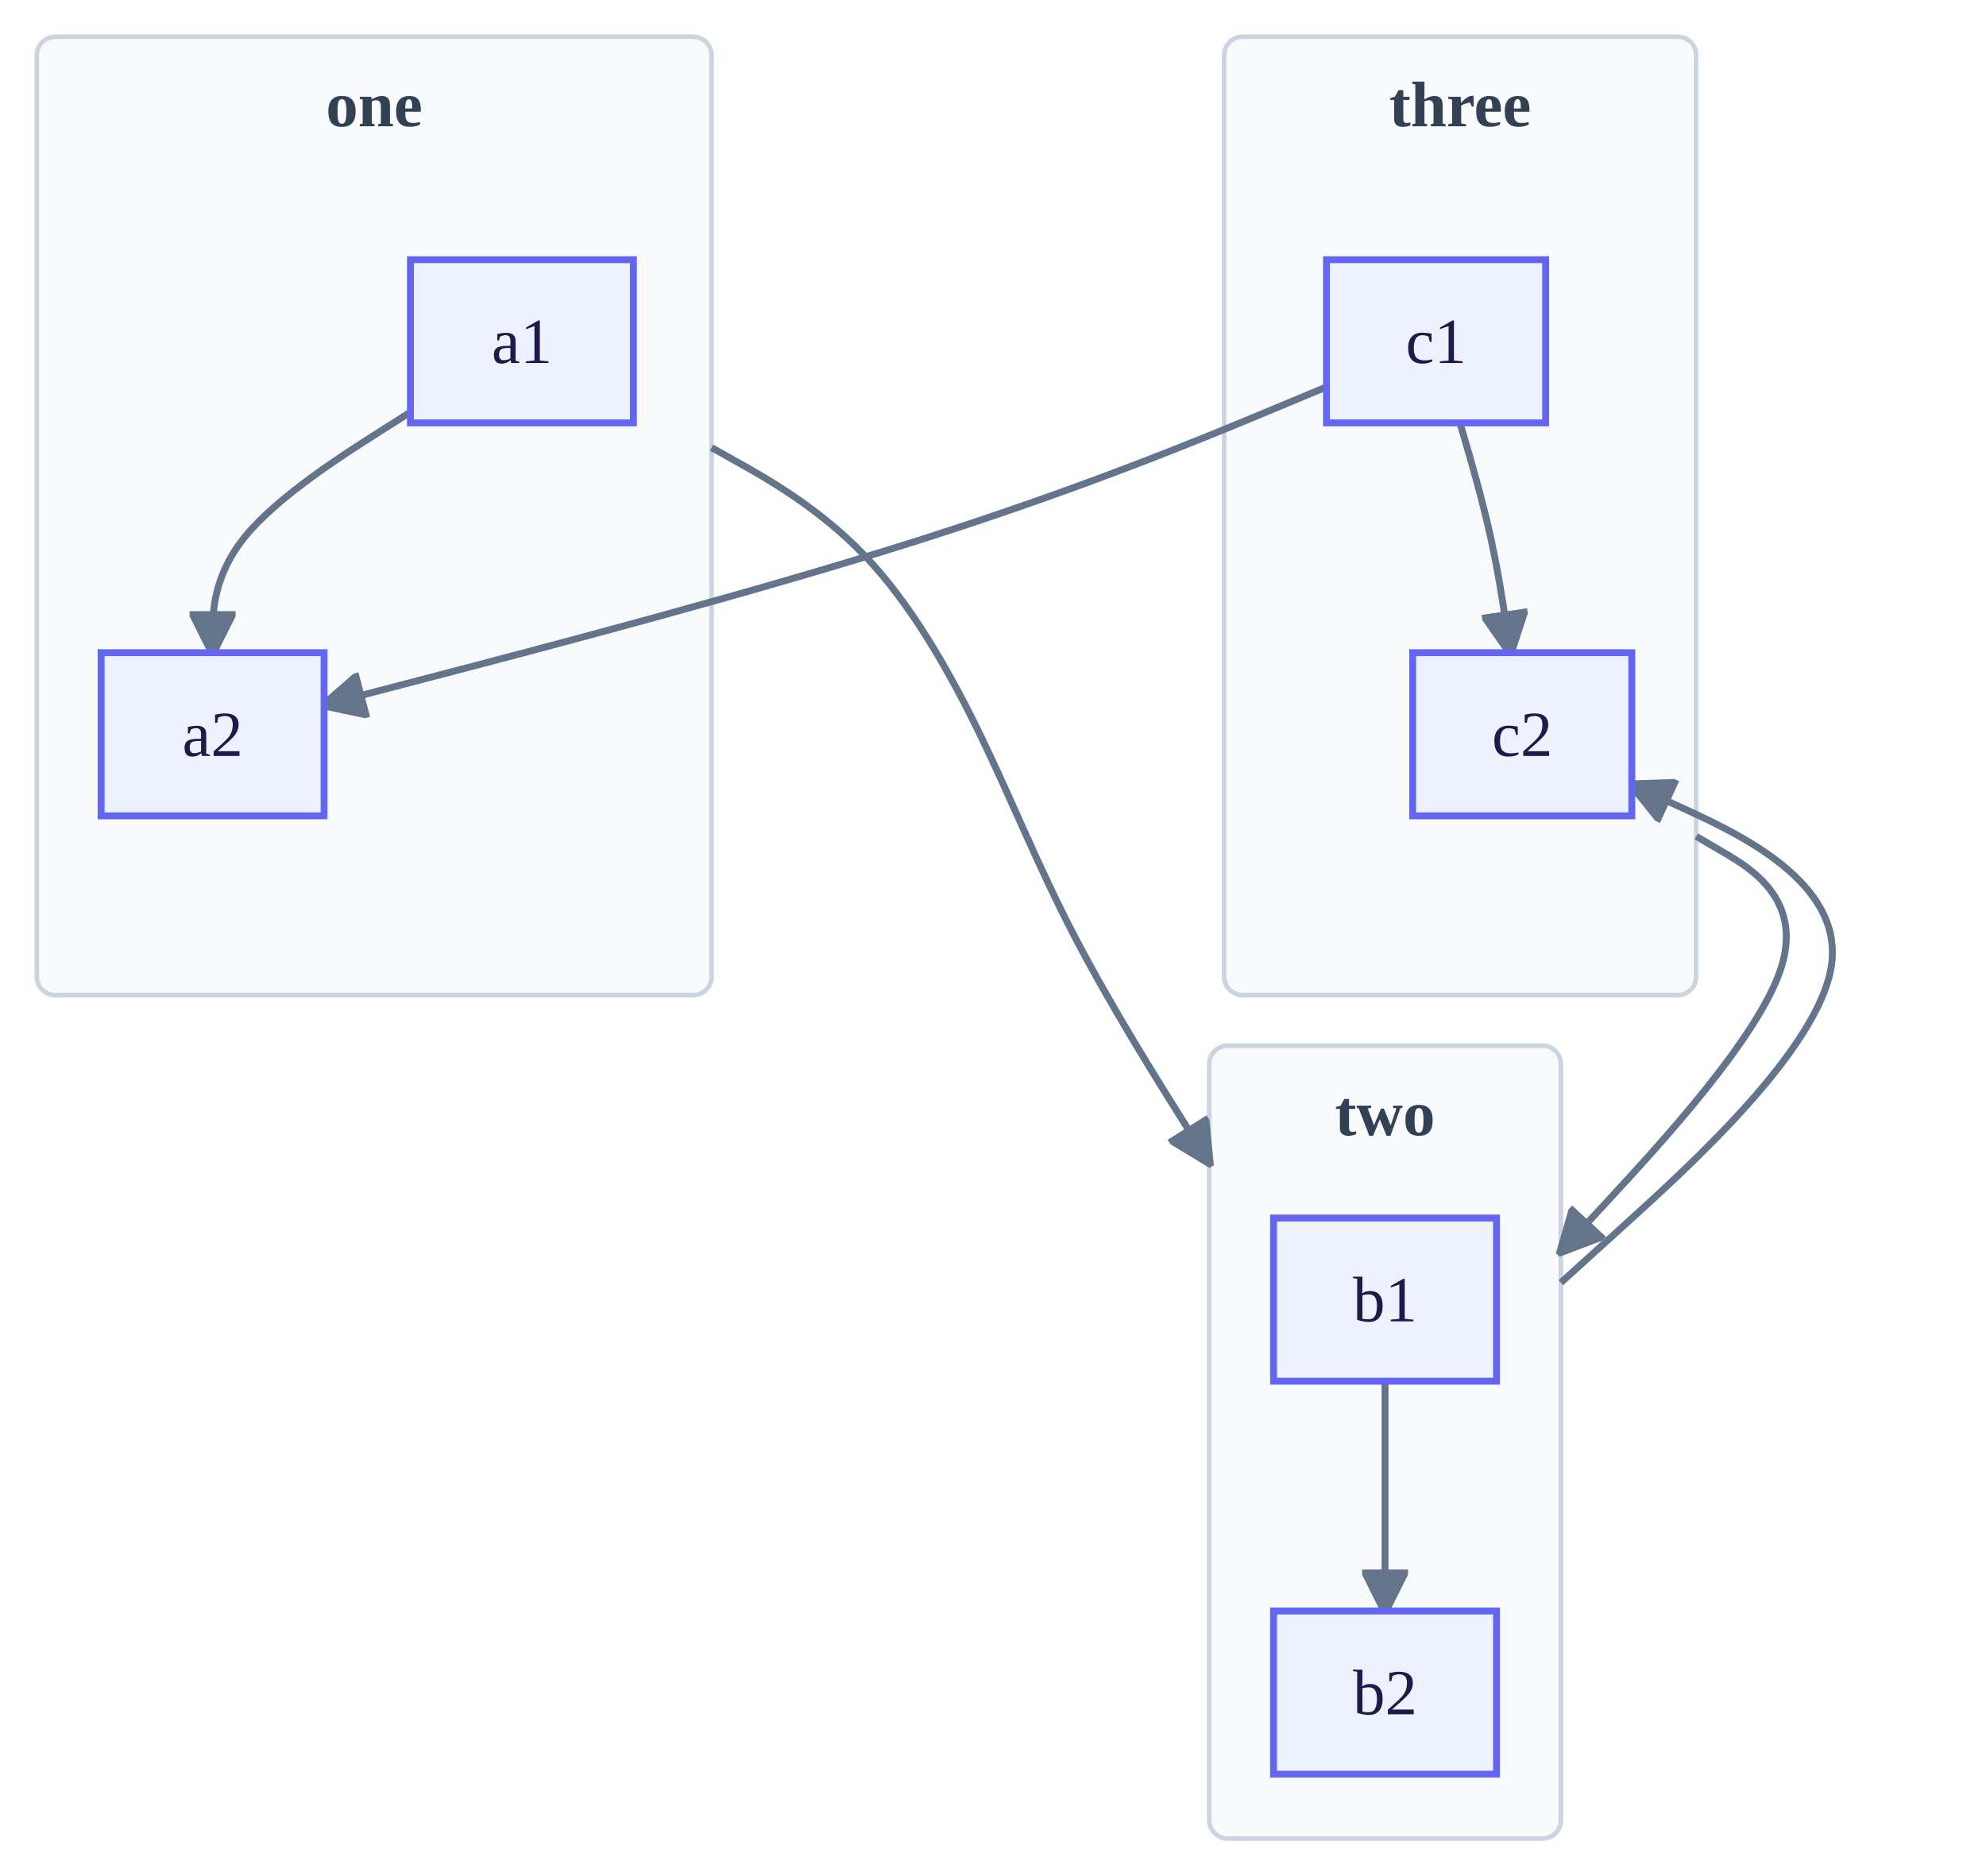
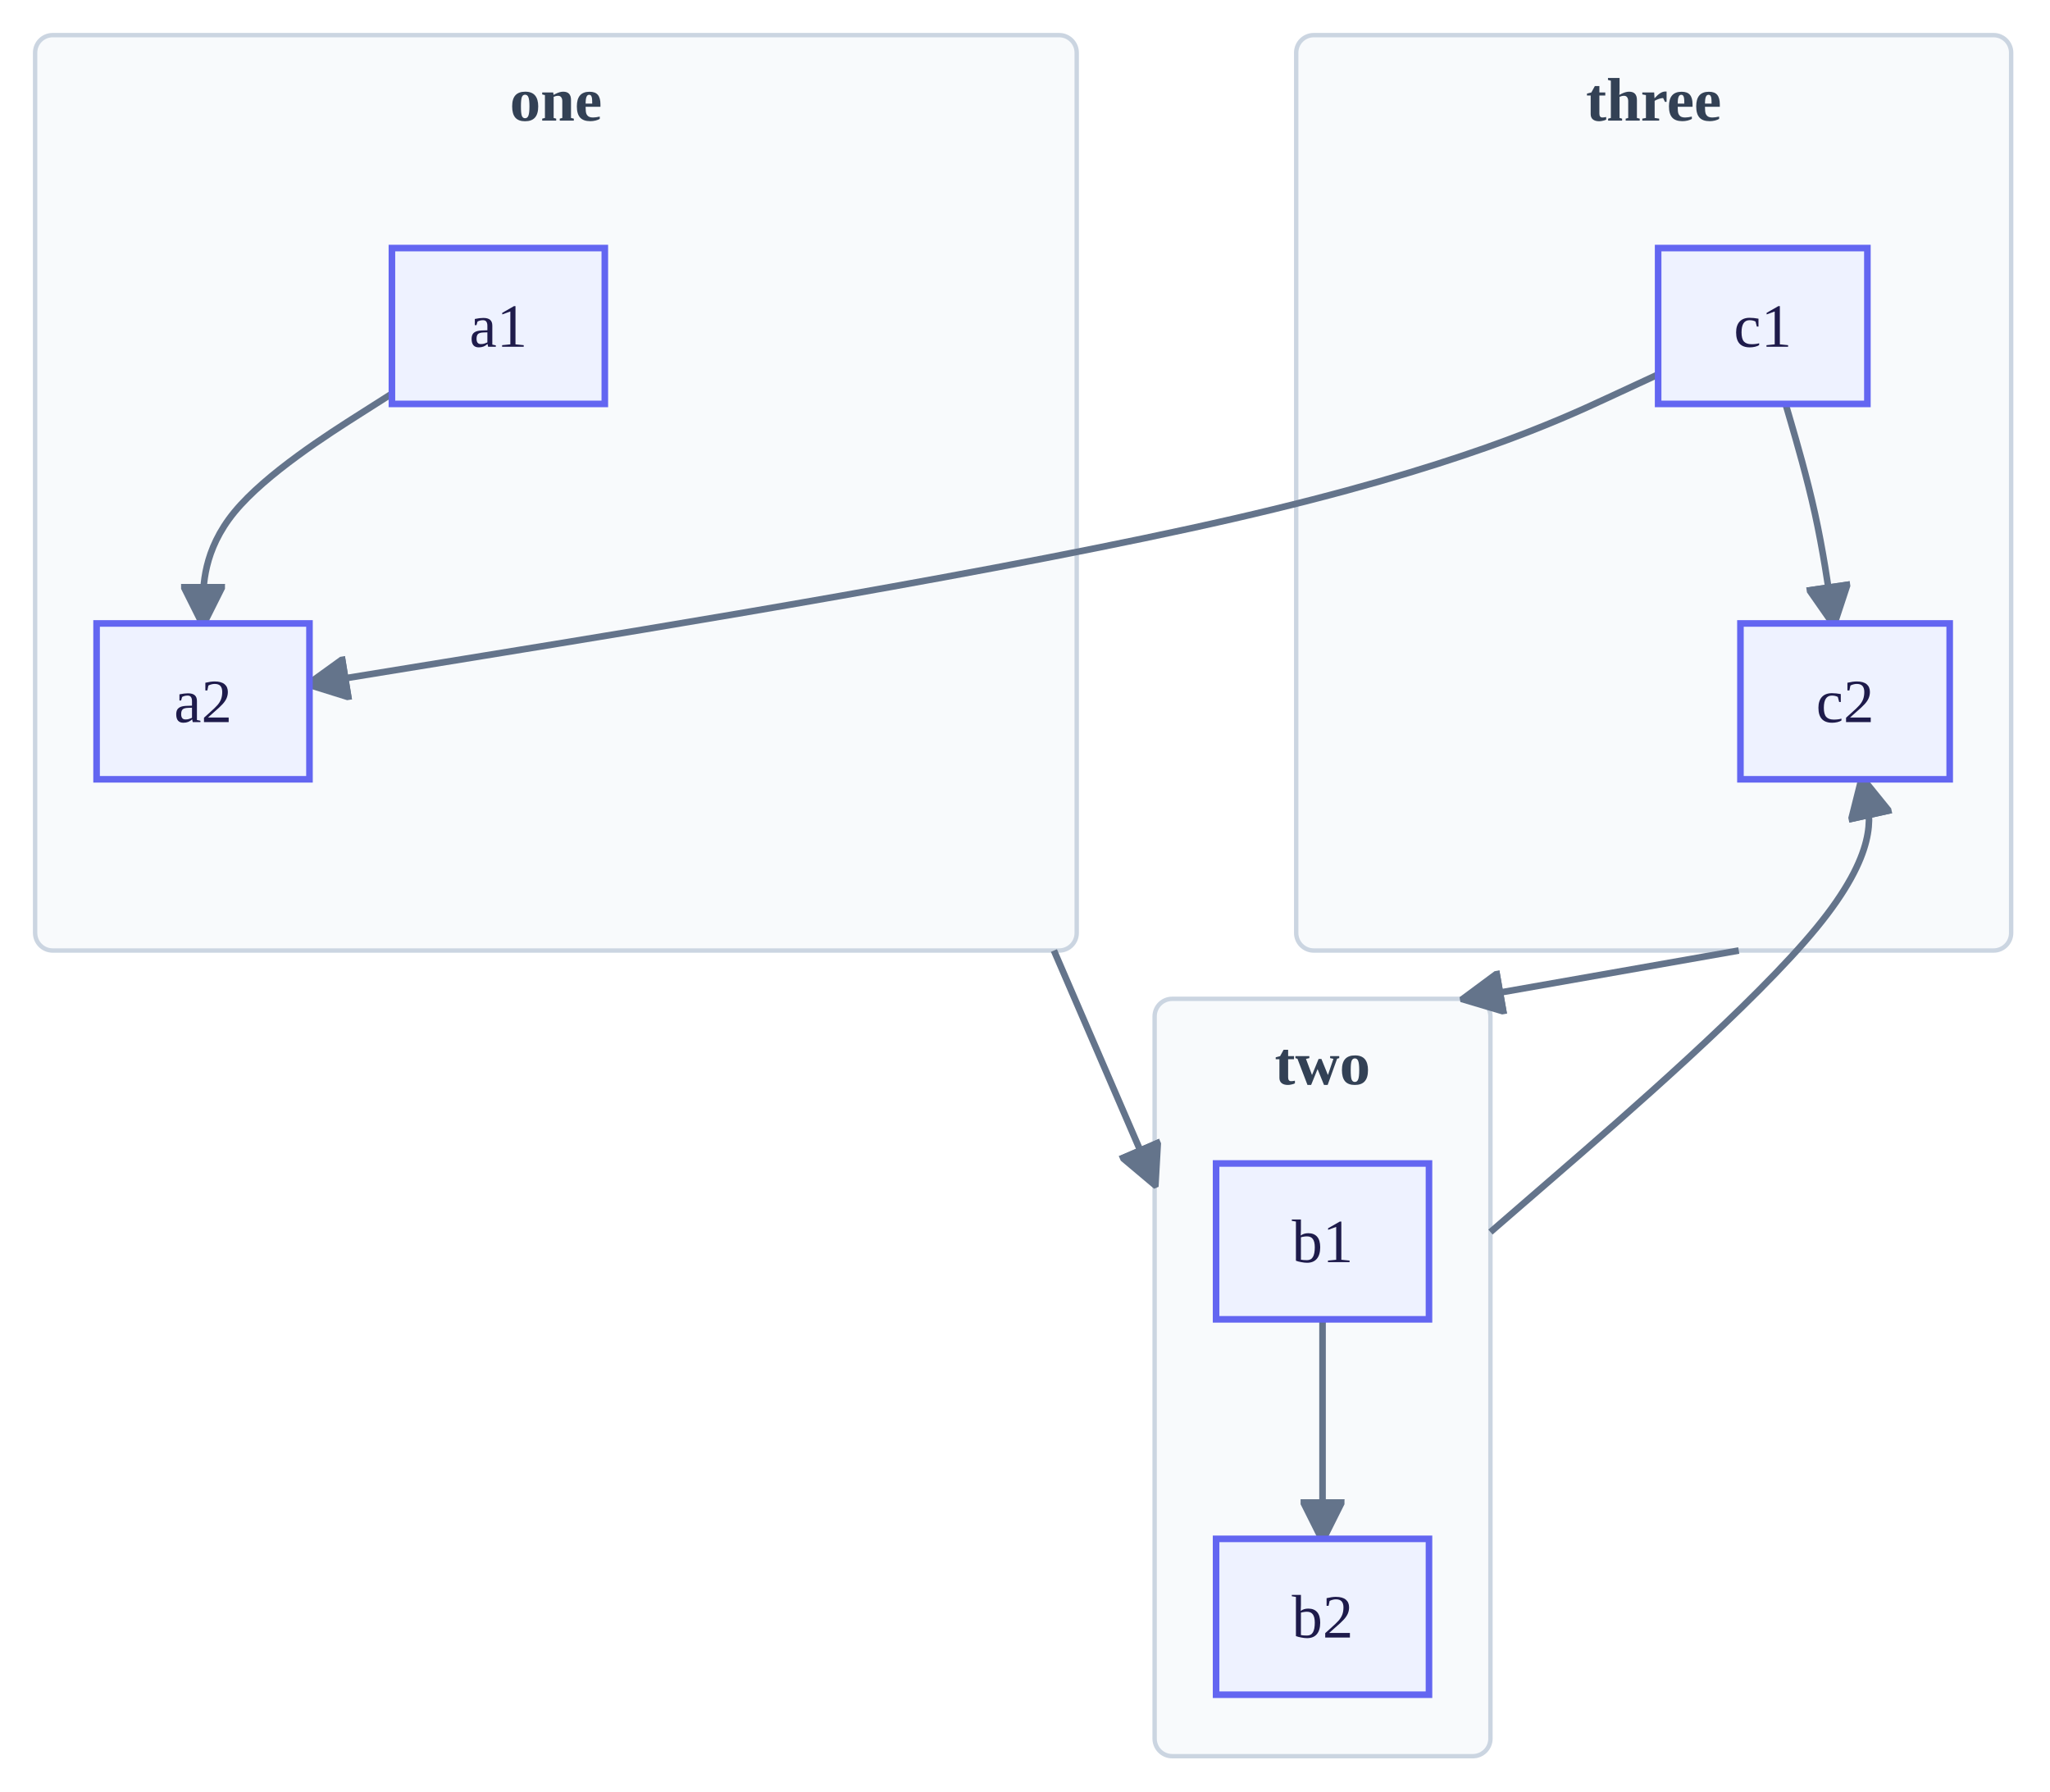
- <svg xmlns="http://www.w3.org/2000/svg" id="dg-3uafq7" class="dg dg-flowchart" width="432" height="408" viewBox="0 0 432 408" role="img" aria-labelledby="dg-3uafq7-title" style="max-width:100%;height:auto">
+ <svg xmlns="http://www.w3.org/2000/svg" id="dg-3uafq7" class="dg dg-flowchart" width="467" height="408" viewBox="0 0 467 408" role="img" aria-labelledby="dg-3uafq7-title" style="max-width:100%;height:auto">
  <style>#dg-3uafq7{font-family:var(--dg-font-family, ui-sans-serif, system-ui, -apple-system, "Segoe UI", Roboto, "Helvetica Neue", Arial, sans-serif);font-size:14px;color:var(--dg-text, #1f2937)}#dg-3uafq7 text{fill:var(--dg-text, #1f2937)}#dg-3uafq7 .dg-label{fill:var(--dg-node-text, #1e1b4b)}#dg-3uafq7 .dg-node .dg-shape{fill:var(--dg-node-fill, #eef2ff);stroke:var(--dg-node-stroke, #6366f1);stroke-width:1.5px}#dg-3uafq7 .dg-cluster-box{fill:var(--dg-cluster-fill, #f8fafc);stroke:var(--dg-cluster-stroke, #cbd5e1);stroke-width:1px}#dg-3uafq7 .dg-cluster-label{fill:var(--dg-cluster-text, #334155);font-weight:600}#dg-3uafq7 .dg-edge{fill:none;stroke:var(--dg-line, #64748b);stroke-width:1.5px}#dg-3uafq7 .dg-edge-thick{stroke-width:3.5px}#dg-3uafq7 .dg-edge-dotted{stroke-dasharray:3 3}#dg-3uafq7 .dg-marker{fill:var(--dg-line, #64748b);stroke:var(--dg-line, #64748b)}#dg-3uafq7 .dg-edge-label-box{fill:var(--dg-edge-label-fill, #ffffff);opacity:0.9}#dg-3uafq7 .dg-edge-label{fill:var(--dg-text, #1f2937)}#dg-3uafq7 .dg-muted{fill:var(--dg-text-muted, #6b7280)}#dg-3uafq7 a{cursor:pointer}#dg-3uafq7 .dg-edge-label-group text{fill:var(--dg-text, #1f2937)}</style>
  <defs>
    <marker id="dg-3uafq7-m-arrow" markerUnits="userSpaceOnUse" orient="auto" viewBox="0 0 10 10" refX="9" refY="5" markerWidth="10" markerHeight="10">
      <path class="dg-marker" d="M0,0 L10,5 L0,10 z" stroke-width="1" />
    </marker>
    <marker id="dg-3uafq7-m-arrow-start" markerUnits="userSpaceOnUse" orient="auto" viewBox="0 0 10 10" refX="1" refY="5" markerWidth="10" markerHeight="10">
      <path class="dg-marker" d="M0,0 L10,5 L0,10 z" transform="translate(10,0) scale(-1,1)" stroke-width="1" />
    </marker>
  </defs>
  <g transform="translate(8,8)">
    <g class="dg-clusters">
      <g class="dg-cluster" data-id="one">
-         <rect class="dg-cluster-box" x="0" y="0" width="146.78" height="208.5" rx="4" />
+         <rect class="dg-cluster-box" x="0" y="0" width="237.28" height="208.5" rx="4" />
        <text class="dg-cluster-label" text-anchor="middle" dominant-baseline="central">
-           <tspan x="73.39" y="14.75" dominant-baseline="central">one</tspan>
+           <tspan x="118.64" y="14.75" dominant-baseline="central">one</tspan>
        </text>
      </g>
      <g class="dg-cluster" data-id="two">
        <rect class="dg-cluster-box" x="255.03" y="219.5" width="76.5" height="172.5" rx="4" />
        <text class="dg-cluster-label" text-anchor="middle" dominant-baseline="central">
          <tspan x="293.28" y="234.25" dominant-baseline="central">two</tspan>
        </text>
      </g>
      <g class="dg-cluster" data-id="three">
-         <rect class="dg-cluster-box" x="258.28" y="0" width="102.68" height="208.5" rx="4" />
+         <rect class="dg-cluster-box" x="287.28" y="0" width="162.87" height="208.5" rx="4" />
        <text class="dg-cluster-label" text-anchor="middle" dominant-baseline="central">
-           <tspan x="309.62" y="14.75" dominant-baseline="central">three</tspan>
+           <tspan x="368.72" y="14.75" dominant-baseline="central">three</tspan>
        </text>
      </g>
    </g>
    <g class="dg-edges">
-       <path class="dg-edge" d="M280.54,76.18 L267.41,81.65 C254.29,87.12 228.03,98.06 191.69,109.6 C155.35,121.14 108.93,133.27 85.71,139.34 L62.5,145.41" marker-end="url(#dg-3uafq7-m-arrow)" data-from="c1" data-to="a2" />
+       <path class="dg-edge" d="M369.73,77.29 L358.32,82.58 C346.92,87.86 324.1,98.43 272.89,110.18 C221.69,121.94 142.1,134.87 102.3,141.34 L62.5,147.81" marker-end="url(#dg-3uafq7-m-arrow)" data-from="c1" data-to="a2" />
      <path class="dg-edge" d="M81.28,81.66 L74.11,86.22 C66.94,90.77 52.6,99.89 45.42,108.61 C38.25,117.33 38.25,125.67 38.25,129.83 L38.25,134" marker-end="url(#dg-3uafq7-m-arrow)" data-from="a1" data-to="a2" />
      <path class="dg-edge" d="M293.28,292.5 L293.28,296.67 C293.28,300.83 293.28,309.17 293.28,317.5 C293.28,325.83 293.28,334.17 293.28,338.33 L293.28,342.5" marker-end="url(#dg-3uafq7-m-arrow)" data-from="b1" data-to="b2" />
-       <path class="dg-edge" d="M309.57,84 L310.79,88.17 C312,92.33 314.44,100.67 316.27,109 C318.1,117.33 319.31,125.67 319.92,129.83 L320.53,134" marker-end="url(#dg-3uafq7-m-arrow)" data-from="c1" data-to="c2" />
-       <path class="dg-edge" d="M146.78,89.38 L152.61,92.65 C158.45,95.92 170.11,102.46 180.06,112.85 C190.01,123.25 198.23,137.5 205.15,151.75 C212.07,166 217.68,180.25 225.77,195.78 C233.87,211.32 244.45,228.14 249.74,236.55 L255.03,244.96" marker-end="url(#dg-3uafq7-m-arrow)" data-from="one" data-to="two" />
-       <path class="dg-edge" d="M360.96,173.96 L366.8,177.38 C372.63,180.8 384.3,187.65 379.39,202.71 C374.49,217.77 353.01,241.04 342.27,252.67 L331.53,264.31" marker-end="url(#dg-3uafq7-m-arrow)" data-from="three" data-to="two" />
-       <path class="dg-edge" d="M331.53,271.06 L345.61,258.3 C359.68,245.54 387.82,220.02 390.39,201.96 C392.96,183.91 369.96,173.32 358.46,168.02 L346.96,162.73" marker-end="url(#dg-3uafq7-m-arrow)" data-from="two" data-to="c2" />
+       <path class="dg-edge" d="M398.76,84 L399.98,88.17 C401.19,92.33 403.63,100.67 405.46,109 C407.29,117.33 408.5,125.67 409.11,129.83 L409.72,134" marker-end="url(#dg-3uafq7-m-arrow)" data-from="c1" data-to="c2" />
+       <path class="dg-edge" d="M232.09,208.5 L255.03,261.62" marker-end="url(#dg-3uafq7-m-arrow)" data-from="one" data-to="two" />
+       <path class="dg-edge" d="M388.1,208.5 L325.57,219.5" marker-end="url(#dg-3uafq7-m-arrow)" data-from="three" data-to="two" />
+       <path class="dg-edge" d="M331.53,272.62 L346.57,259.6 C361.61,246.58 391.68,220.54 405.79,203.35 C419.91,186.17 418.07,177.83 417.15,173.67 L416.23,169.5" marker-end="url(#dg-3uafq7-m-arrow)" data-from="two" data-to="c2" />
    </g>
    <g class="dg-edge-labels" />
    <g class="dg-nodes">
      <g class="dg-node" data-id="c1">
-         <rect class="dg-shape" x="280.54" y="48.5" width="47.67" height="35.5" />
+         <rect class="dg-shape" x="369.73" y="48.5" width="47.67" height="35.5" />
        <text class="dg-label" text-anchor="middle" dominant-baseline="central">
-           <tspan x="304.38" y="66.25" dominant-baseline="central">c1</tspan>
+           <tspan x="393.57" y="66.25" dominant-baseline="central">c1</tspan>
        </text>
      </g>
      <g class="dg-node" data-id="a2">
        <rect class="dg-shape" x="14" y="134" width="48.5" height="35.5" />
        <text class="dg-label" text-anchor="middle" dominant-baseline="central">
          <tspan x="38.25" y="151.75" dominant-baseline="central">a2</tspan>
        </text>
      </g>
      <g class="dg-node" data-id="a1">
        <rect class="dg-shape" x="81.28" y="48.5" width="48.5" height="35.5" />
        <text class="dg-label" text-anchor="middle" dominant-baseline="central">
          <tspan x="105.54" y="66.25" dominant-baseline="central">a1</tspan>
        </text>
      </g>
      <g class="dg-node" data-id="b1">
        <rect class="dg-shape" x="269.03" y="257" width="48.5" height="35.5" />
        <text class="dg-label" text-anchor="middle" dominant-baseline="central">
          <tspan x="293.28" y="274.75" dominant-baseline="central">b1</tspan>
        </text>
      </g>
      <g class="dg-node" data-id="b2">
        <rect class="dg-shape" x="269.03" y="342.5" width="48.5" height="35.5" />
        <text class="dg-label" text-anchor="middle" dominant-baseline="central">
          <tspan x="293.28" y="360.25" dominant-baseline="central">b2</tspan>
        </text>
      </g>
      <g class="dg-node" data-id="c2">
-         <rect class="dg-shape" x="299.29" y="134" width="47.67" height="35.5" />
+         <rect class="dg-shape" x="388.48" y="134" width="47.67" height="35.5" />
        <text class="dg-label" text-anchor="middle" dominant-baseline="central">
-           <tspan x="323.13" y="151.75" dominant-baseline="central">c2</tspan>
+           <tspan x="412.32" y="151.75" dominant-baseline="central">c2</tspan>
        </text>
      </g>
    </g>
  </g>
</svg>
